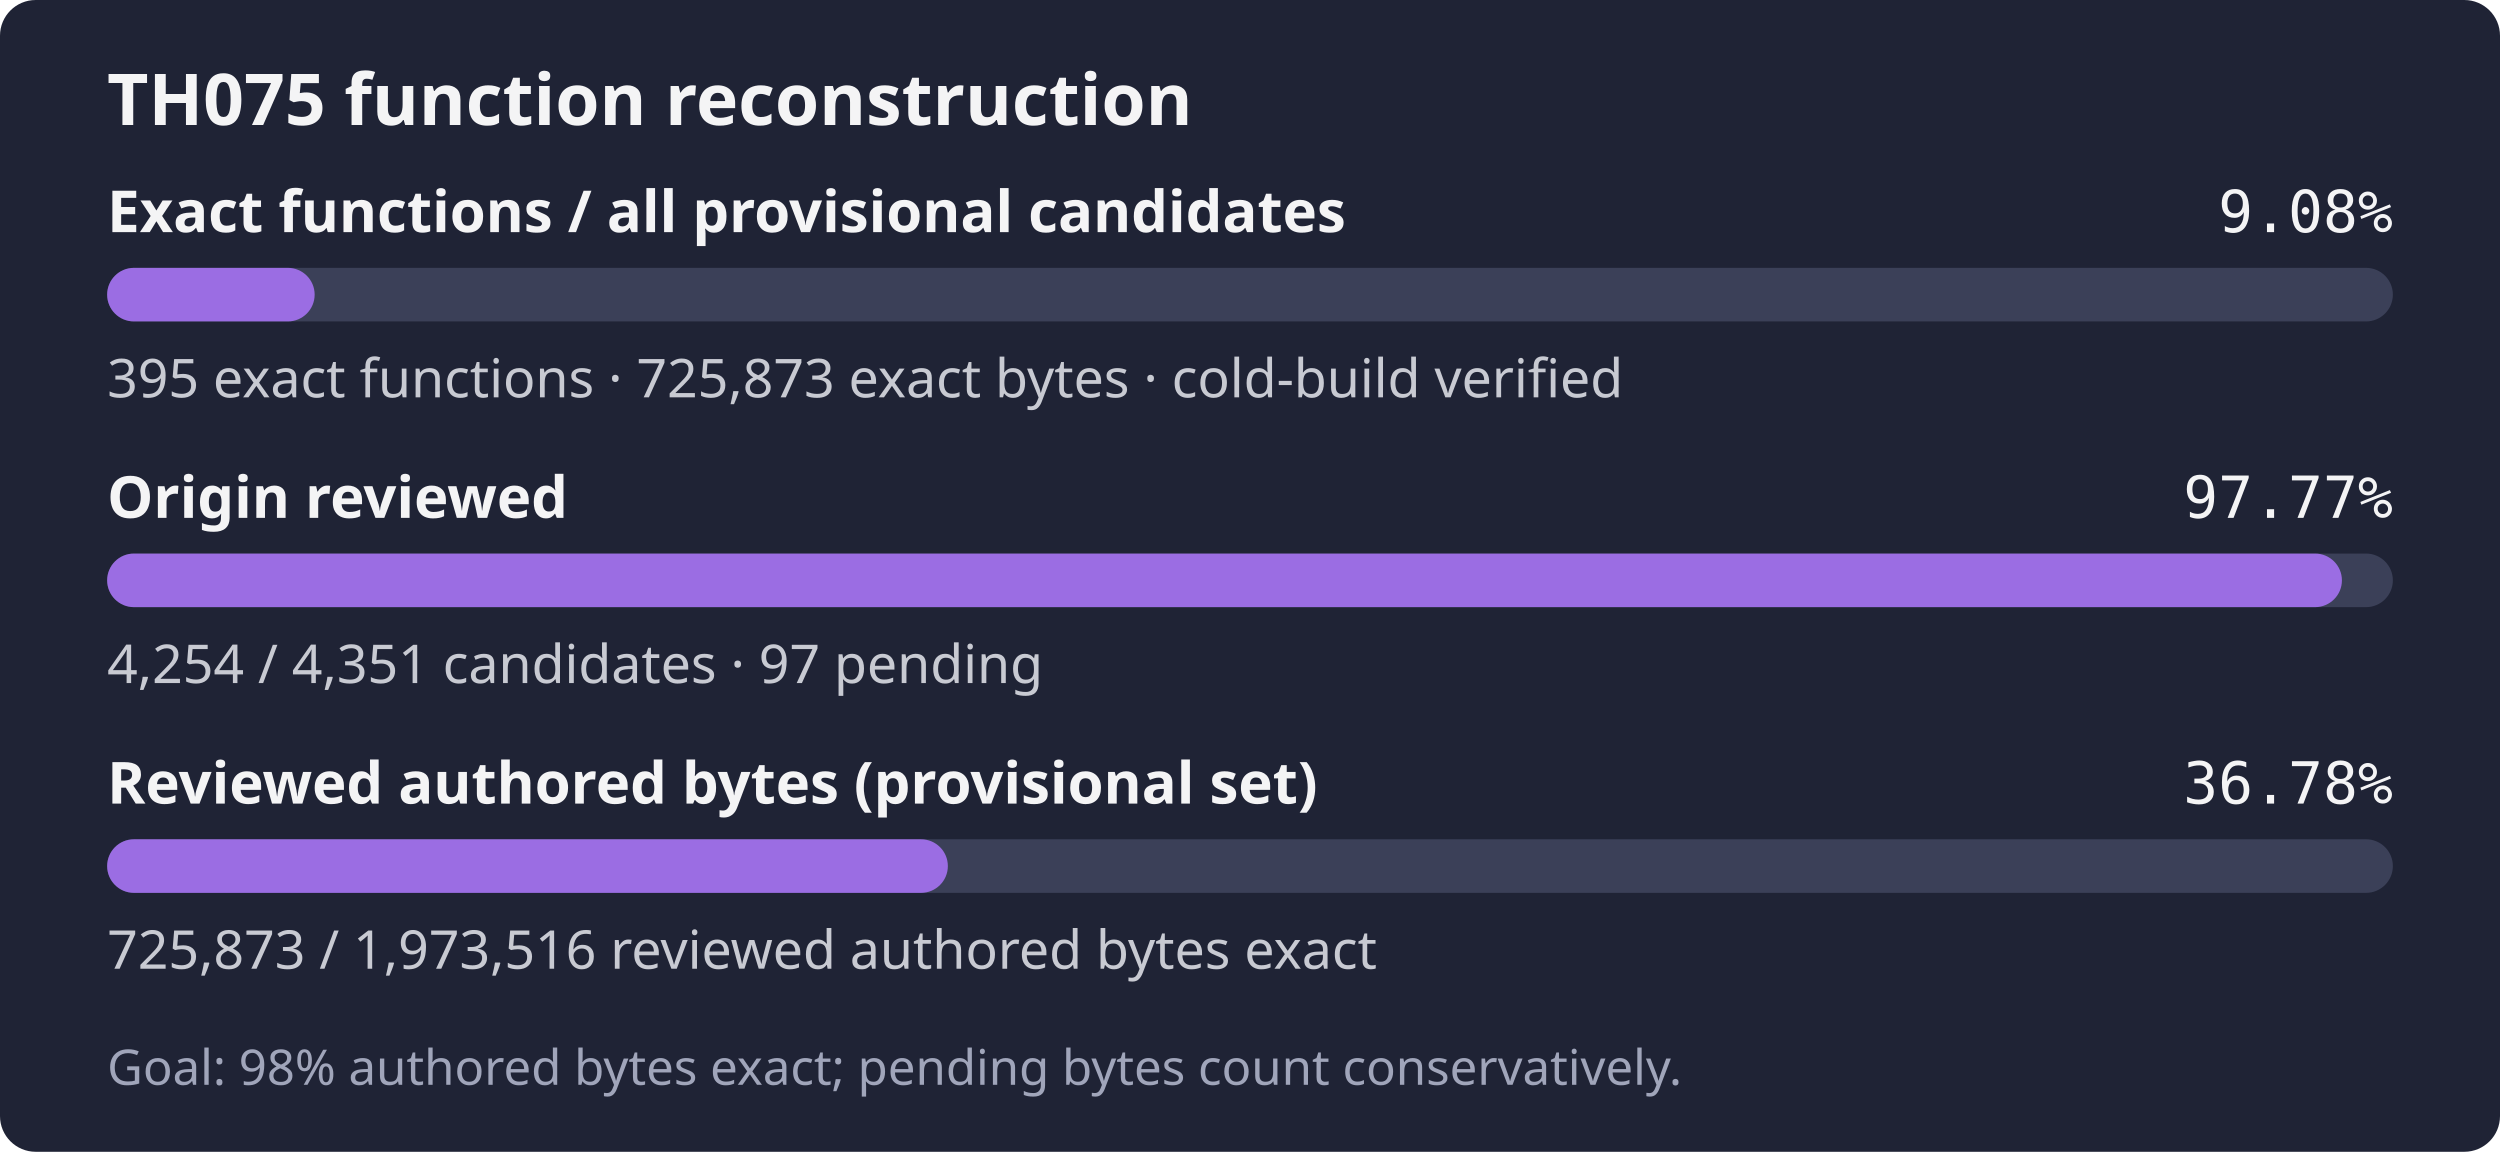
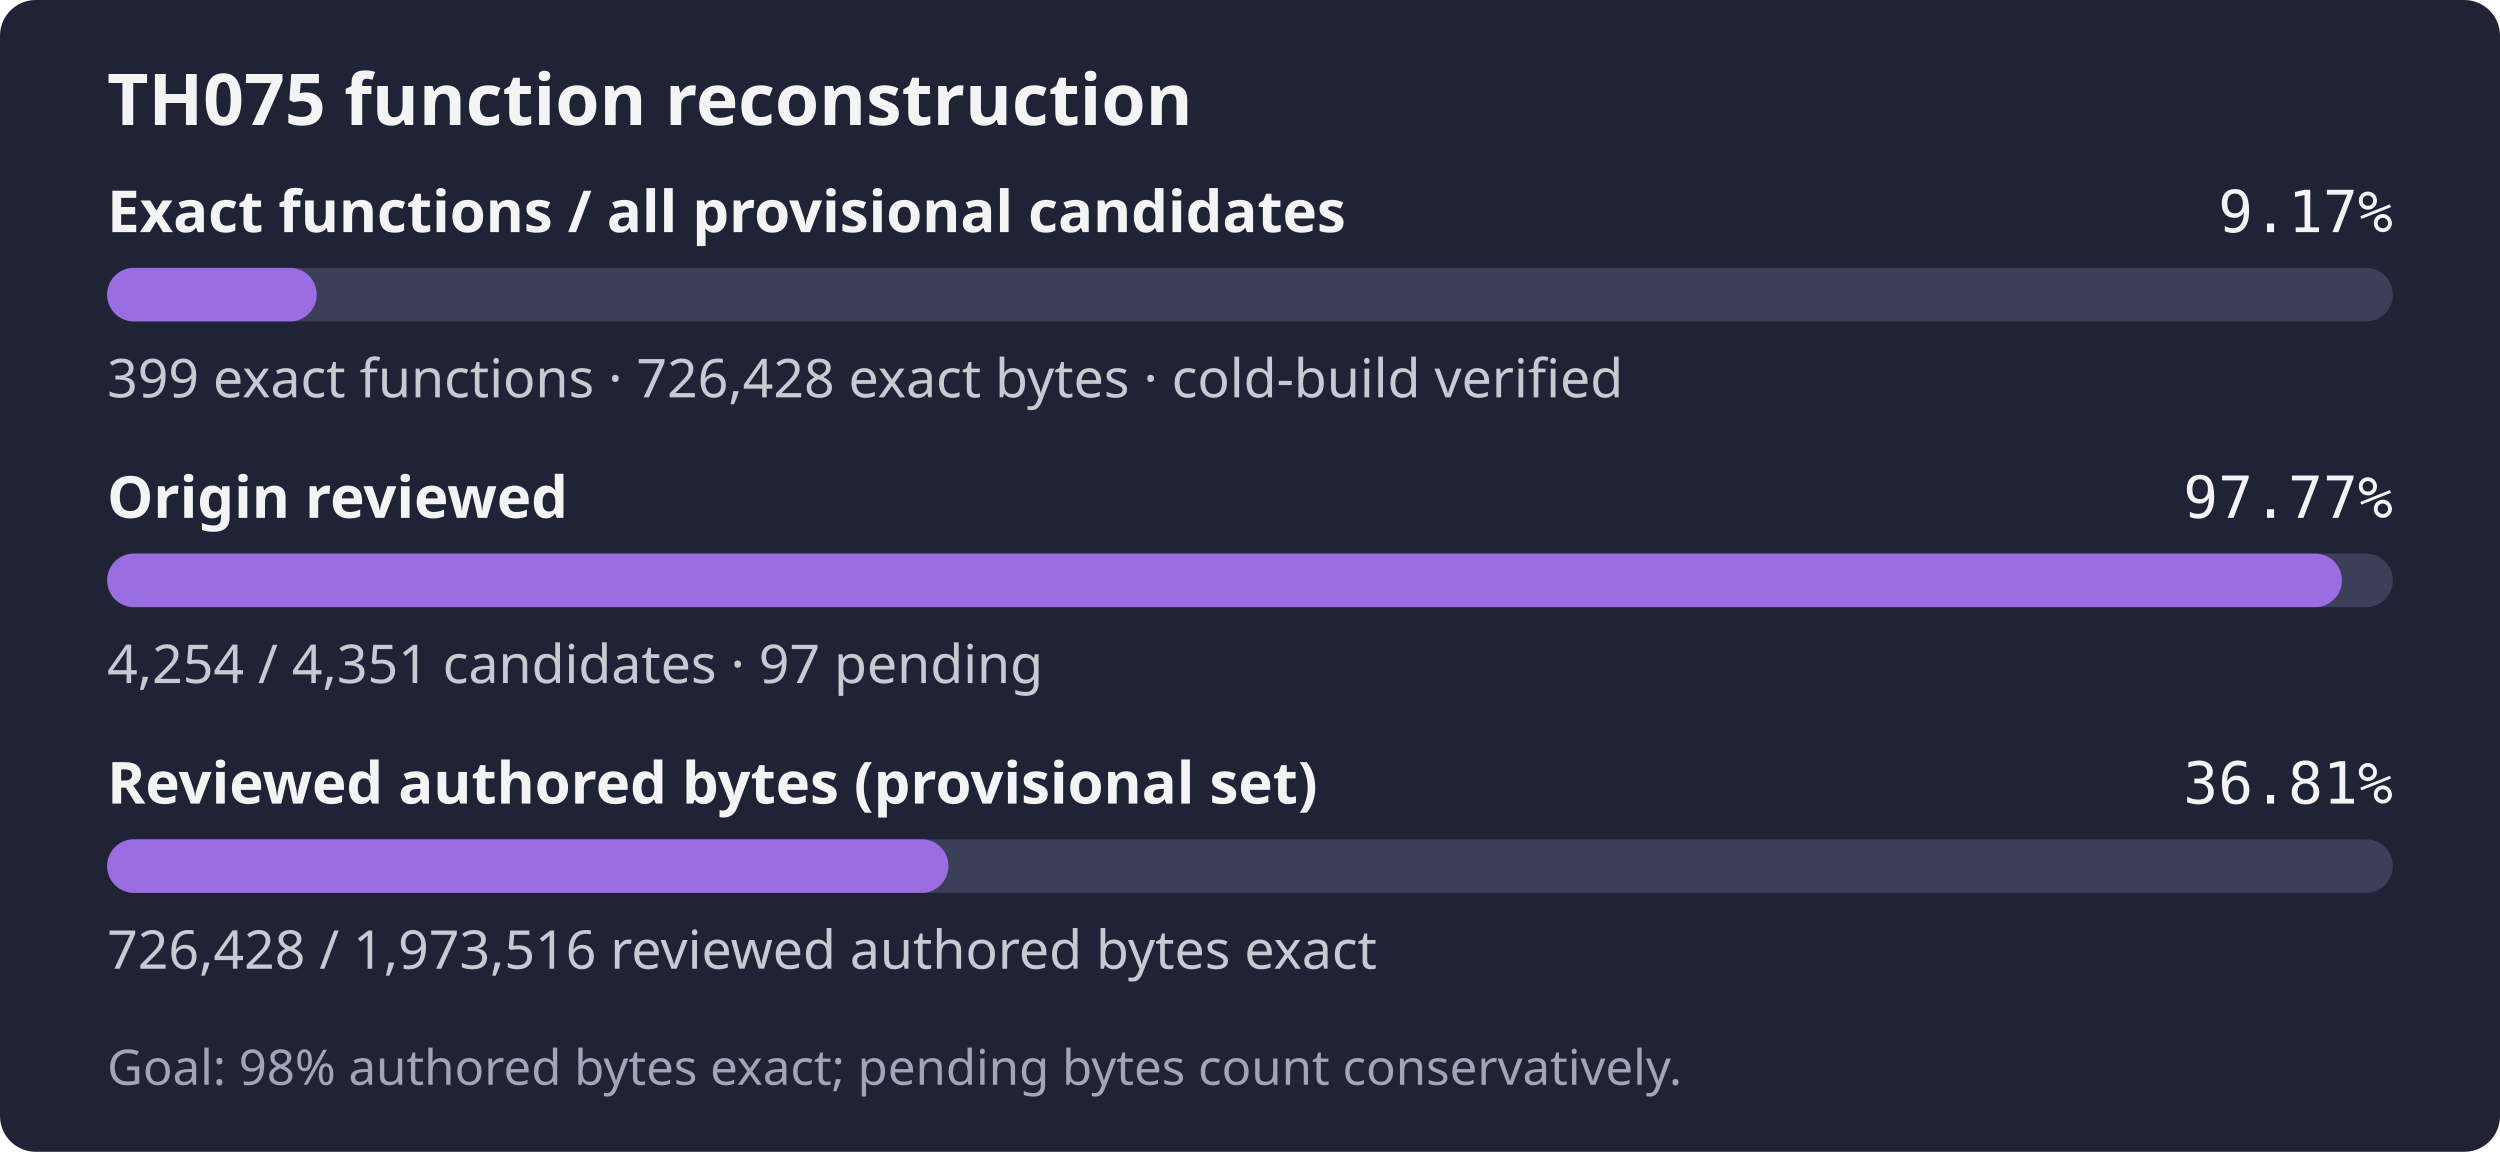
- <svg xmlns="http://www.w3.org/2000/svg" width="560" height="258" role="img" aria-label="TH075: 395 exact functions, 725,873 exact bytes; 4,254 of 4,351 candidates reviewed; Goal: 98% authored bytes exact; pending bytes count conservatively.">
+ <svg xmlns="http://www.w3.org/2000/svg" width="560" height="258" role="img" aria-label="TH075: 399 exact functions, 726,428 exact bytes; 4,254 of 4,351 candidates reviewed; Goal: 98% authored bytes exact; pending bytes count conservatively.">
  <rect width="560" height="258" rx="8" fill="#1f2335" />
  <text x="24" y="28" fill="#f4f4f5" font-family="sans-serif" font-size="16" font-weight="600">TH075 function reconstruction</text>
  <text x="24" y="52" fill="#f4f4f5" font-family="sans-serif" font-size="13" font-weight="600">Exact functions / all provisional candidates</text>
-   <text x="536" y="52" fill="#f4f4f5" text-anchor="end" font-family="monospace" font-size="13">9.08%</text>
+   <text x="536" y="52" fill="#f4f4f5" text-anchor="end" font-family="monospace" font-size="13">9.17%</text>
  <rect x="24" y="60" width="512" height="12" rx="6" fill="#3b4058" />
-   <rect x="24" y="60" width="46.48" height="12" rx="6" fill="#9b6de3" />
-   <text x="24" y="89" fill="#c8cad2" font-family="sans-serif" font-size="12">395 exact functions · 725,873 exact bytes · cold-build verified</text>
+   <rect x="24" y="60" width="46.95" height="12" rx="6" fill="#9b6de3" />
+   <text x="24" y="89" fill="#c8cad2" font-family="sans-serif" font-size="12">399 exact functions · 726,428 exact bytes · cold-build verified</text>
  <text x="24" y="116" fill="#f4f4f5" font-family="sans-serif" font-size="13" font-weight="600">Origin reviewed</text>
  <text x="536" y="116" fill="#f4f4f5" text-anchor="end" font-family="monospace" font-size="13">97.77%</text>
  <rect x="24" y="124" width="512" height="12" rx="6" fill="#3b4058" />
  <rect x="24" y="124" width="500.59" height="12" rx="6" fill="#9b6de3" />
  <text x="24" y="153" fill="#c8cad2" font-family="sans-serif" font-size="12">4,254 / 4,351 candidates · 97 pending</text>
  <text x="24" y="180" fill="#f4f4f5" font-family="sans-serif" font-size="13" font-weight="600">Reviewed authored bytes (provisional set)</text>
-   <text x="536" y="180" fill="#f4f4f5" text-anchor="end" font-family="monospace" font-size="13">36.78%</text>
+   <text x="536" y="180" fill="#f4f4f5" text-anchor="end" font-family="monospace" font-size="13">36.81%</text>
  <rect x="24" y="188" width="512" height="12" rx="6" fill="#3b4058" />
-   <rect x="24" y="188" width="188.32" height="12" rx="6" fill="#9b6de3" />
-   <text x="24" y="217" fill="#c8cad2" font-family="sans-serif" font-size="12">725,873 / 1,973,516 reviewed authored bytes exact</text>
+   <rect x="24" y="188" width="188.46" height="12" rx="6" fill="#9b6de3" />
+   <text x="24" y="217" fill="#c8cad2" font-family="sans-serif" font-size="12">726,428 / 1,973,516 reviewed authored bytes exact</text>
  <text x="24" y="243" fill="#a0a5ba" font-family="sans-serif" font-size="11">Goal: 98% authored bytes exact; pending bytes count conservatively.</text>
</svg>
